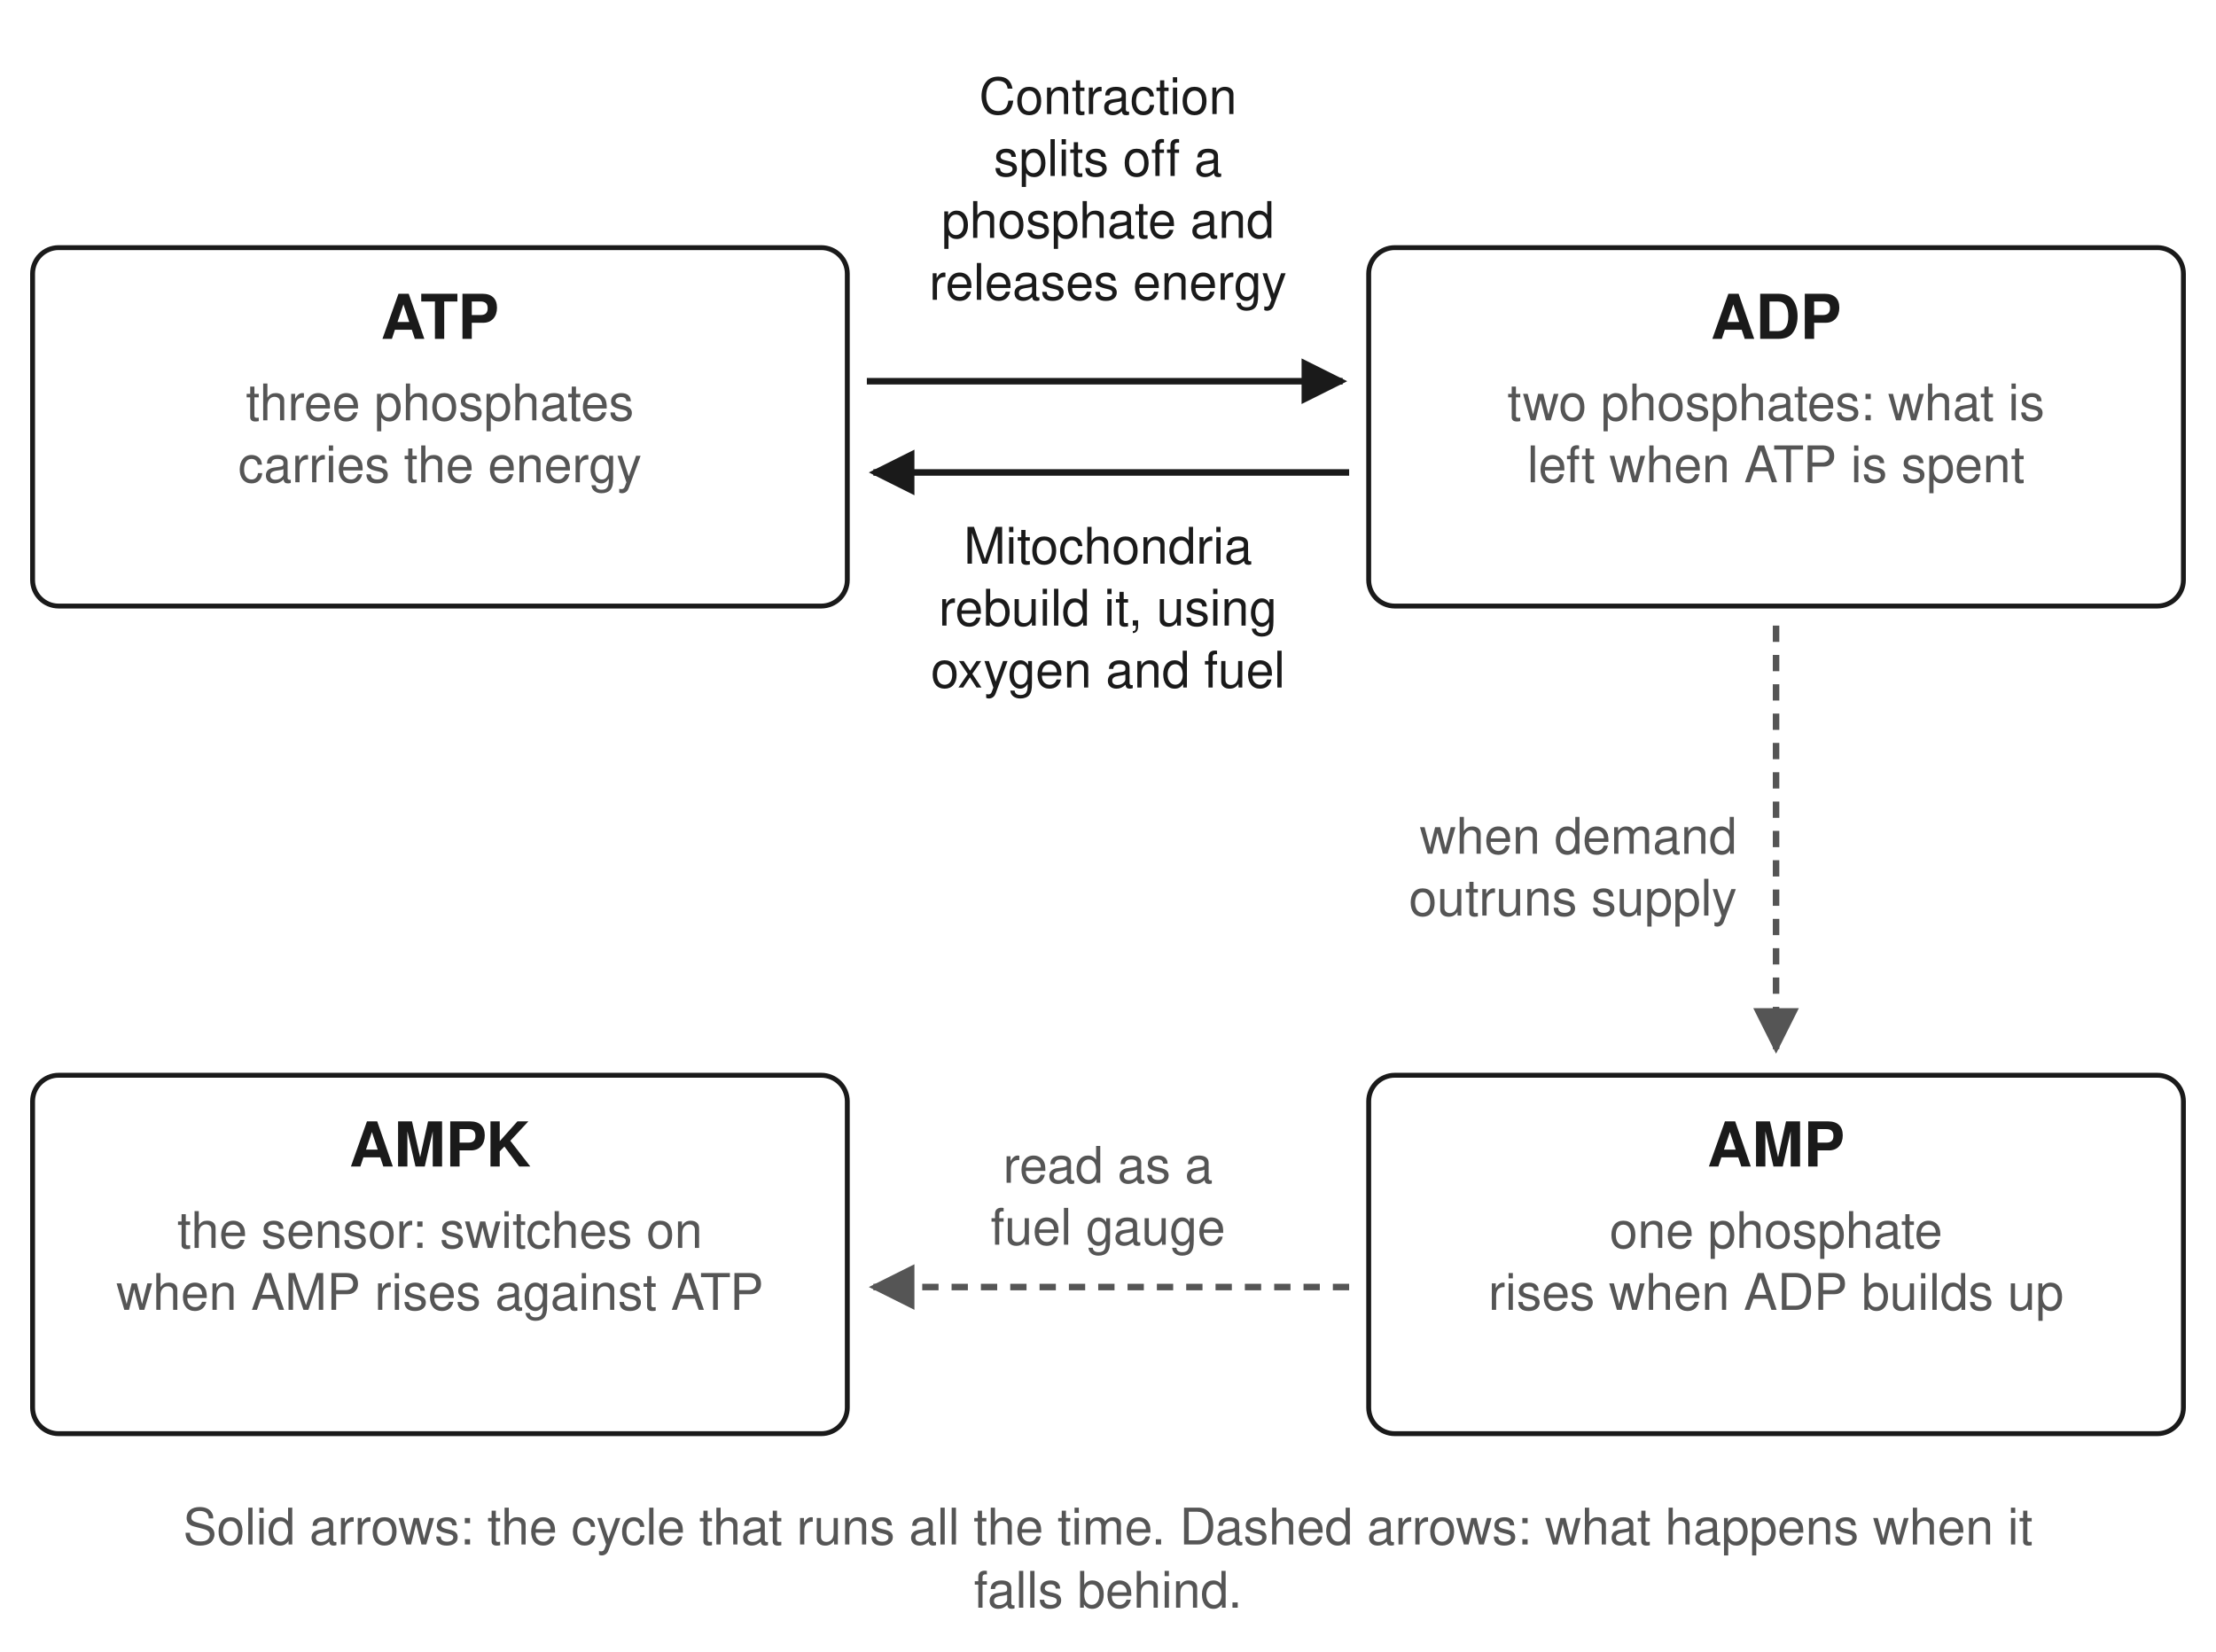
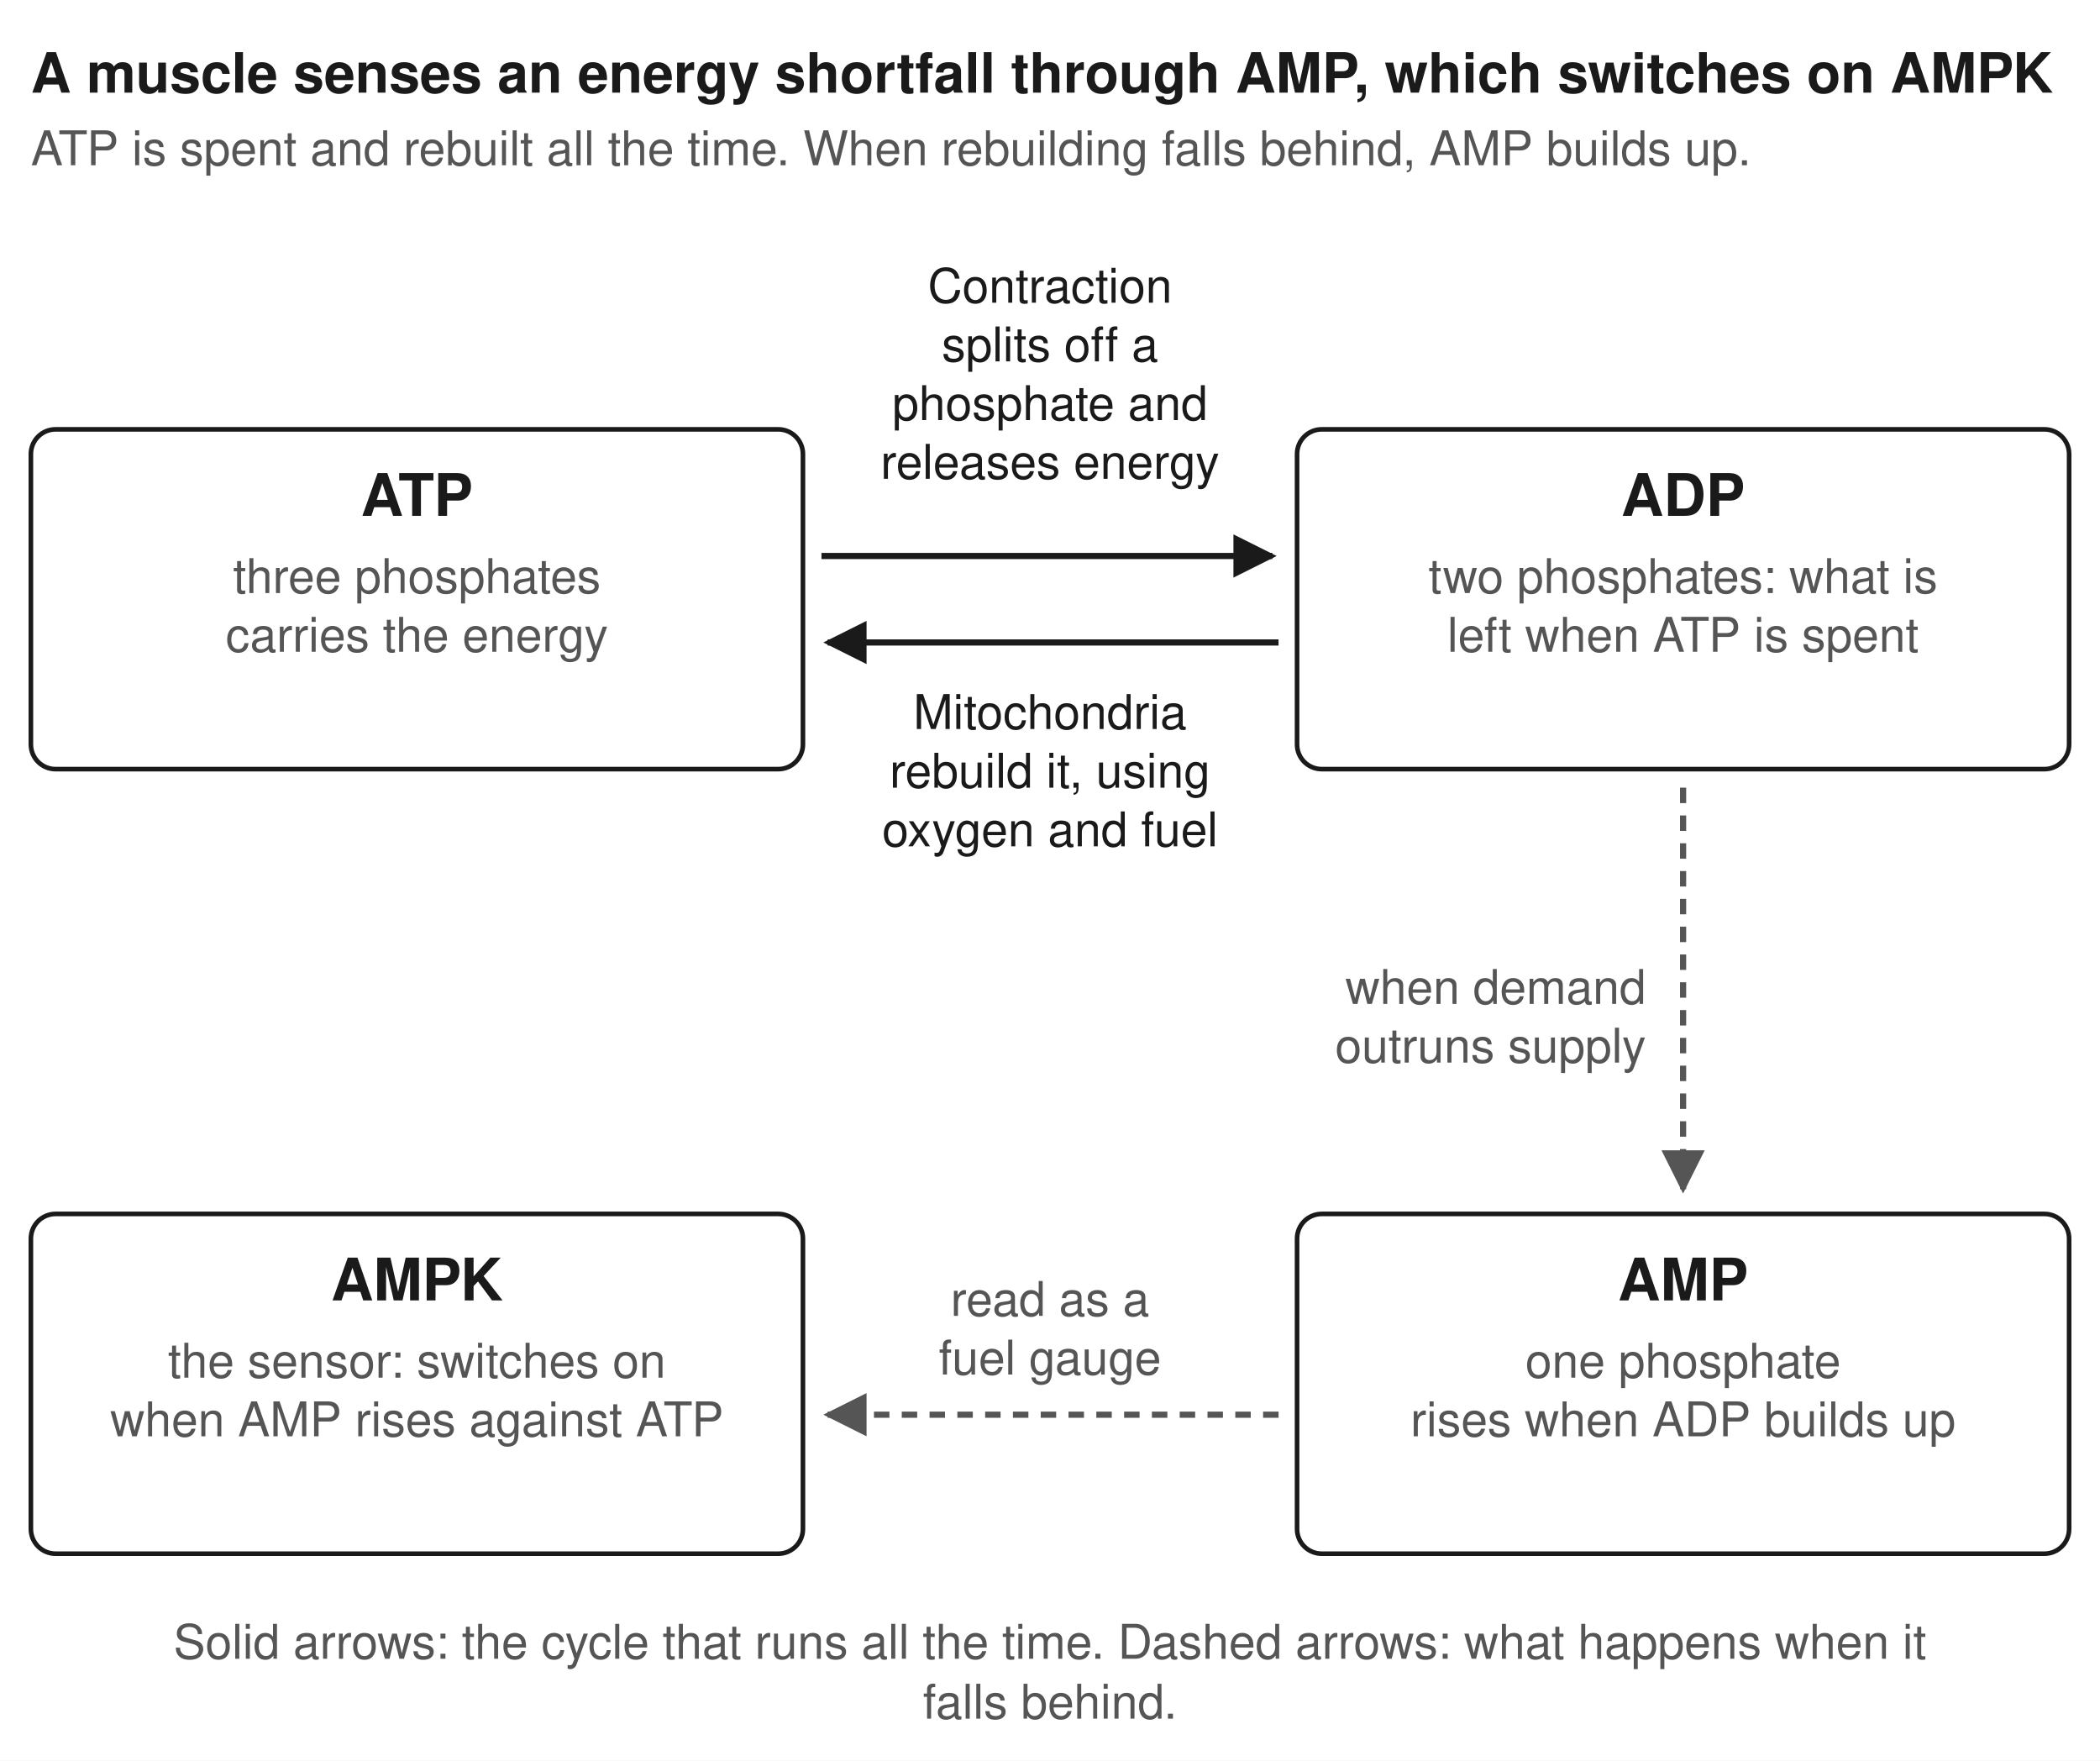
- <svg xmlns="http://www.w3.org/2000/svg" viewBox="0 0 680 507" width="680" height="507" role="img" aria-label="ATP is spent to ADP and rebuilt; when ADP builds up, AMP rises and AMPK switches on">
-   <rect width="680" height="507" fill="#ffffff" />
+ <svg xmlns="http://www.w3.org/2000/svg" viewBox="0 0 680 570" width="680" height="570" role="img" aria-label="ATP is spent to ADP and rebuilt; when ADP builds up, AMP rises and AMPK switches on">
+   <rect width="680" height="570" fill="#ffffff" />
  <defs>
    <marker id="ah" viewBox="0 0 10 10" refX="9" refY="5" markerWidth="7" markerHeight="7" orient="auto-start-reverse">
      <path d="M0,0 L10,5 L0,10 z" fill="#1a1a1a" />
    </marker>
    <marker id="ahg" viewBox="0 0 10 10" refX="9" refY="5" markerWidth="7" markerHeight="7" orient="auto-start-reverse">
      <path d="M0,0 L10,5 L0,10 z" fill="#555555" />
    </marker>
  </defs>
-   <rect x="10" y="76" width="250" height="110" rx="8" fill="#ffffff" stroke="#1a1a1a" stroke-width="1.5" />
-   <text x="135.0" y="104.0" font-family="IBM Plex Sans, Helvetica, Arial, sans-serif" font-size="19" fill="#1a1a1a" text-anchor="middle" font-weight="600">ATP</text>
-   <text x="135.0" y="129.0" font-family="IBM Plex Sans, Helvetica, Arial, sans-serif" font-size="15.5" fill="#555555" text-anchor="middle" font-weight="400">three phosphates</text>
-   <text x="135.0" y="148.0" font-family="IBM Plex Sans, Helvetica, Arial, sans-serif" font-size="15.5" fill="#555555" text-anchor="middle" font-weight="400">carries the energy</text>
-   <rect x="420" y="76" width="250" height="110" rx="8" fill="#ffffff" stroke="#1a1a1a" stroke-width="1.5" />
-   <text x="545.0" y="104.0" font-family="IBM Plex Sans, Helvetica, Arial, sans-serif" font-size="19" fill="#1a1a1a" text-anchor="middle" font-weight="600">ADP</text>
-   <text x="545.0" y="129.0" font-family="IBM Plex Sans, Helvetica, Arial, sans-serif" font-size="15.5" fill="#555555" text-anchor="middle" font-weight="400">two phosphates: what is</text>
-   <text x="545.0" y="148.0" font-family="IBM Plex Sans, Helvetica, Arial, sans-serif" font-size="15.5" fill="#555555" text-anchor="middle" font-weight="400">left when ATP is spent</text>
-   <rect x="420" y="330" width="250" height="110" rx="8" fill="#ffffff" stroke="#1a1a1a" stroke-width="1.5" />
-   <text x="545.0" y="358.0" font-family="IBM Plex Sans, Helvetica, Arial, sans-serif" font-size="19" fill="#1a1a1a" text-anchor="middle" font-weight="600">AMP</text>
-   <text x="545.0" y="383.0" font-family="IBM Plex Sans, Helvetica, Arial, sans-serif" font-size="15.5" fill="#555555" text-anchor="middle" font-weight="400">one phosphate</text>
-   <text x="545.0" y="402.0" font-family="IBM Plex Sans, Helvetica, Arial, sans-serif" font-size="15.5" fill="#555555" text-anchor="middle" font-weight="400">rises when ADP builds up</text>
-   <rect x="10" y="330" width="250" height="110" rx="8" fill="#ffffff" stroke="#1a1a1a" stroke-width="1.5" />
-   <text x="135.0" y="358.0" font-family="IBM Plex Sans, Helvetica, Arial, sans-serif" font-size="19" fill="#1a1a1a" text-anchor="middle" font-weight="600">AMPK</text>
-   <text x="135.0" y="383.0" font-family="IBM Plex Sans, Helvetica, Arial, sans-serif" font-size="15.5" fill="#555555" text-anchor="middle" font-weight="400">the sensor: switches on</text>
-   <text x="135.0" y="402.0" font-family="IBM Plex Sans, Helvetica, Arial, sans-serif" font-size="15.5" fill="#555555" text-anchor="middle" font-weight="400">when AMP rises against ATP</text>
-   <line x1="266" y1="117.0" x2="412" y2="117.0" stroke="#1a1a1a" stroke-width="2" marker-end="url(#ah)" />
-   <text x="340.0" y="35.0" font-family="IBM Plex Sans, Helvetica, Arial, sans-serif" font-size="15.5" fill="#1a1a1a" text-anchor="middle" font-weight="400">Contraction</text>
-   <text x="340.0" y="54.0" font-family="IBM Plex Sans, Helvetica, Arial, sans-serif" font-size="15.5" fill="#1a1a1a" text-anchor="middle" font-weight="400">splits off a</text>
-   <text x="340.0" y="73.0" font-family="IBM Plex Sans, Helvetica, Arial, sans-serif" font-size="15.5" fill="#1a1a1a" text-anchor="middle" font-weight="400">phosphate and</text>
-   <text x="340.0" y="92.0" font-family="IBM Plex Sans, Helvetica, Arial, sans-serif" font-size="15.5" fill="#1a1a1a" text-anchor="middle" font-weight="400">releases energy</text>
-   <line x1="414" y1="145.0" x2="268" y2="145.0" stroke="#1a1a1a" stroke-width="2" marker-end="url(#ah)" />
-   <text x="340.0" y="173.0" font-family="IBM Plex Sans, Helvetica, Arial, sans-serif" font-size="15.5" fill="#1a1a1a" text-anchor="middle" font-weight="400">Mitochondria</text>
-   <text x="340.0" y="192.0" font-family="IBM Plex Sans, Helvetica, Arial, sans-serif" font-size="15.5" fill="#1a1a1a" text-anchor="middle" font-weight="400">rebuild it, using</text>
-   <text x="340.0" y="211.0" font-family="IBM Plex Sans, Helvetica, Arial, sans-serif" font-size="15.5" fill="#1a1a1a" text-anchor="middle" font-weight="400">oxygen and fuel</text>
-   <line x1="545.0" y1="192" x2="545.0" y2="322" stroke="#555555" stroke-width="2" marker-end="url(#ahg)" stroke-dasharray="5 4" />
-   <text x="533.0" y="262.0" font-family="IBM Plex Sans, Helvetica, Arial, sans-serif" font-size="15.5" fill="#555555" text-anchor="end" font-weight="400">when demand</text>
-   <text x="533.0" y="281.0" font-family="IBM Plex Sans, Helvetica, Arial, sans-serif" font-size="15.5" fill="#555555" text-anchor="end" font-weight="400">outruns supply</text>
-   <line x1="414" y1="395.0" x2="268" y2="395.0" stroke="#555555" stroke-width="2" marker-end="url(#ahg)" stroke-dasharray="5 4" />
-   <text x="340.0" y="363.0" font-family="IBM Plex Sans, Helvetica, Arial, sans-serif" font-size="15.5" fill="#555555" text-anchor="middle" font-weight="400">read as a</text>
-   <text x="340.0" y="382.0" font-family="IBM Plex Sans, Helvetica, Arial, sans-serif" font-size="15.5" fill="#555555" text-anchor="middle" font-weight="400">fuel gauge</text>
-   <text x="340.0" y="474.0" font-family="IBM Plex Sans, Helvetica, Arial, sans-serif" font-size="15.5" fill="#555555" text-anchor="middle" font-weight="400">Solid arrows: the cycle that runs all the time. Dashed arrows: what happens when it</text>
-   <text x="340.0" y="493.4" font-family="IBM Plex Sans, Helvetica, Arial, sans-serif" font-size="15.5" fill="#555555" text-anchor="middle" font-weight="400">falls behind.</text>
+   <text x="10.0" y="30.0" font-family="IBM Plex Sans, Helvetica, Arial, sans-serif" font-size="18" fill="#1a1a1a" text-anchor="start" font-weight="600">A muscle senses an energy shortfall through AMP, which switches on AMPK</text>
+   <text x="10.0" y="53.5" font-family="IBM Plex Sans, Helvetica, Arial, sans-serif" font-size="15.5" fill="#555555" text-anchor="start" font-weight="400">ATP is spent and rebuilt all the time. When rebuilding falls behind, AMP builds up.</text>
+   <rect x="10" y="139" width="250" height="110" rx="8" fill="#ffffff" stroke="#1a1a1a" stroke-width="1.5" />
+   <text x="135.0" y="167.0" font-family="IBM Plex Sans, Helvetica, Arial, sans-serif" font-size="19" fill="#1a1a1a" text-anchor="middle" font-weight="600">ATP</text>
+   <text x="135.0" y="192.0" font-family="IBM Plex Sans, Helvetica, Arial, sans-serif" font-size="15.5" fill="#555555" text-anchor="middle" font-weight="400">three phosphates</text>
+   <text x="135.0" y="211.0" font-family="IBM Plex Sans, Helvetica, Arial, sans-serif" font-size="15.5" fill="#555555" text-anchor="middle" font-weight="400">carries the energy</text>
+   <rect x="420" y="139" width="250" height="110" rx="8" fill="#ffffff" stroke="#1a1a1a" stroke-width="1.5" />
+   <text x="545.0" y="167.0" font-family="IBM Plex Sans, Helvetica, Arial, sans-serif" font-size="19" fill="#1a1a1a" text-anchor="middle" font-weight="600">ADP</text>
+   <text x="545.0" y="192.0" font-family="IBM Plex Sans, Helvetica, Arial, sans-serif" font-size="15.5" fill="#555555" text-anchor="middle" font-weight="400">two phosphates: what is</text>
+   <text x="545.0" y="211.0" font-family="IBM Plex Sans, Helvetica, Arial, sans-serif" font-size="15.5" fill="#555555" text-anchor="middle" font-weight="400">left when ATP is spent</text>
+   <rect x="420" y="393" width="250" height="110" rx="8" fill="#ffffff" stroke="#1a1a1a" stroke-width="1.5" />
+   <text x="545.0" y="421.0" font-family="IBM Plex Sans, Helvetica, Arial, sans-serif" font-size="19" fill="#1a1a1a" text-anchor="middle" font-weight="600">AMP</text>
+   <text x="545.0" y="446.0" font-family="IBM Plex Sans, Helvetica, Arial, sans-serif" font-size="15.5" fill="#555555" text-anchor="middle" font-weight="400">one phosphate</text>
+   <text x="545.0" y="465.0" font-family="IBM Plex Sans, Helvetica, Arial, sans-serif" font-size="15.5" fill="#555555" text-anchor="middle" font-weight="400">rises when ADP builds up</text>
+   <rect x="10" y="393" width="250" height="110" rx="8" fill="#ffffff" stroke="#1a1a1a" stroke-width="1.5" />
+   <text x="135.0" y="421.0" font-family="IBM Plex Sans, Helvetica, Arial, sans-serif" font-size="19" fill="#1a1a1a" text-anchor="middle" font-weight="600">AMPK</text>
+   <text x="135.0" y="446.0" font-family="IBM Plex Sans, Helvetica, Arial, sans-serif" font-size="15.5" fill="#555555" text-anchor="middle" font-weight="400">the sensor: switches on</text>
+   <text x="135.0" y="465.0" font-family="IBM Plex Sans, Helvetica, Arial, sans-serif" font-size="15.5" fill="#555555" text-anchor="middle" font-weight="400">when AMP rises against ATP</text>
+   <line x1="266" y1="180.0" x2="412" y2="180.0" stroke="#1a1a1a" stroke-width="2" marker-end="url(#ah)" />
+   <text x="340.0" y="98.0" font-family="IBM Plex Sans, Helvetica, Arial, sans-serif" font-size="15.5" fill="#1a1a1a" text-anchor="middle" font-weight="400">Contraction</text>
+   <text x="340.0" y="117.0" font-family="IBM Plex Sans, Helvetica, Arial, sans-serif" font-size="15.5" fill="#1a1a1a" text-anchor="middle" font-weight="400">splits off a</text>
+   <text x="340.0" y="136.0" font-family="IBM Plex Sans, Helvetica, Arial, sans-serif" font-size="15.5" fill="#1a1a1a" text-anchor="middle" font-weight="400">phosphate and</text>
+   <text x="340.0" y="155.0" font-family="IBM Plex Sans, Helvetica, Arial, sans-serif" font-size="15.5" fill="#1a1a1a" text-anchor="middle" font-weight="400">releases energy</text>
+   <line x1="414" y1="208.0" x2="268" y2="208.0" stroke="#1a1a1a" stroke-width="2" marker-end="url(#ah)" />
+   <text x="340.0" y="236.0" font-family="IBM Plex Sans, Helvetica, Arial, sans-serif" font-size="15.5" fill="#1a1a1a" text-anchor="middle" font-weight="400">Mitochondria</text>
+   <text x="340.0" y="255.0" font-family="IBM Plex Sans, Helvetica, Arial, sans-serif" font-size="15.5" fill="#1a1a1a" text-anchor="middle" font-weight="400">rebuild it, using</text>
+   <text x="340.0" y="274.0" font-family="IBM Plex Sans, Helvetica, Arial, sans-serif" font-size="15.5" fill="#1a1a1a" text-anchor="middle" font-weight="400">oxygen and fuel</text>
+   <line x1="545.0" y1="255" x2="545.0" y2="385" stroke="#555555" stroke-width="2" marker-end="url(#ahg)" stroke-dasharray="5 4" />
+   <text x="533.0" y="325.0" font-family="IBM Plex Sans, Helvetica, Arial, sans-serif" font-size="15.5" fill="#555555" text-anchor="end" font-weight="400">when demand</text>
+   <text x="533.0" y="344.0" font-family="IBM Plex Sans, Helvetica, Arial, sans-serif" font-size="15.5" fill="#555555" text-anchor="end" font-weight="400">outruns supply</text>
+   <line x1="414" y1="458.0" x2="268" y2="458.0" stroke="#555555" stroke-width="2" marker-end="url(#ahg)" stroke-dasharray="5 4" />
+   <text x="340.0" y="426.0" font-family="IBM Plex Sans, Helvetica, Arial, sans-serif" font-size="15.5" fill="#555555" text-anchor="middle" font-weight="400">read as a</text>
+   <text x="340.0" y="445.0" font-family="IBM Plex Sans, Helvetica, Arial, sans-serif" font-size="15.5" fill="#555555" text-anchor="middle" font-weight="400">fuel gauge</text>
+   <text x="340.0" y="537.0" font-family="IBM Plex Sans, Helvetica, Arial, sans-serif" font-size="15.5" fill="#555555" text-anchor="middle" font-weight="400">Solid arrows: the cycle that runs all the time. Dashed arrows: what happens when it</text>
+   <text x="340.0" y="556.4" font-family="IBM Plex Sans, Helvetica, Arial, sans-serif" font-size="15.5" fill="#555555" text-anchor="middle" font-weight="400">falls behind.</text>
</svg>
